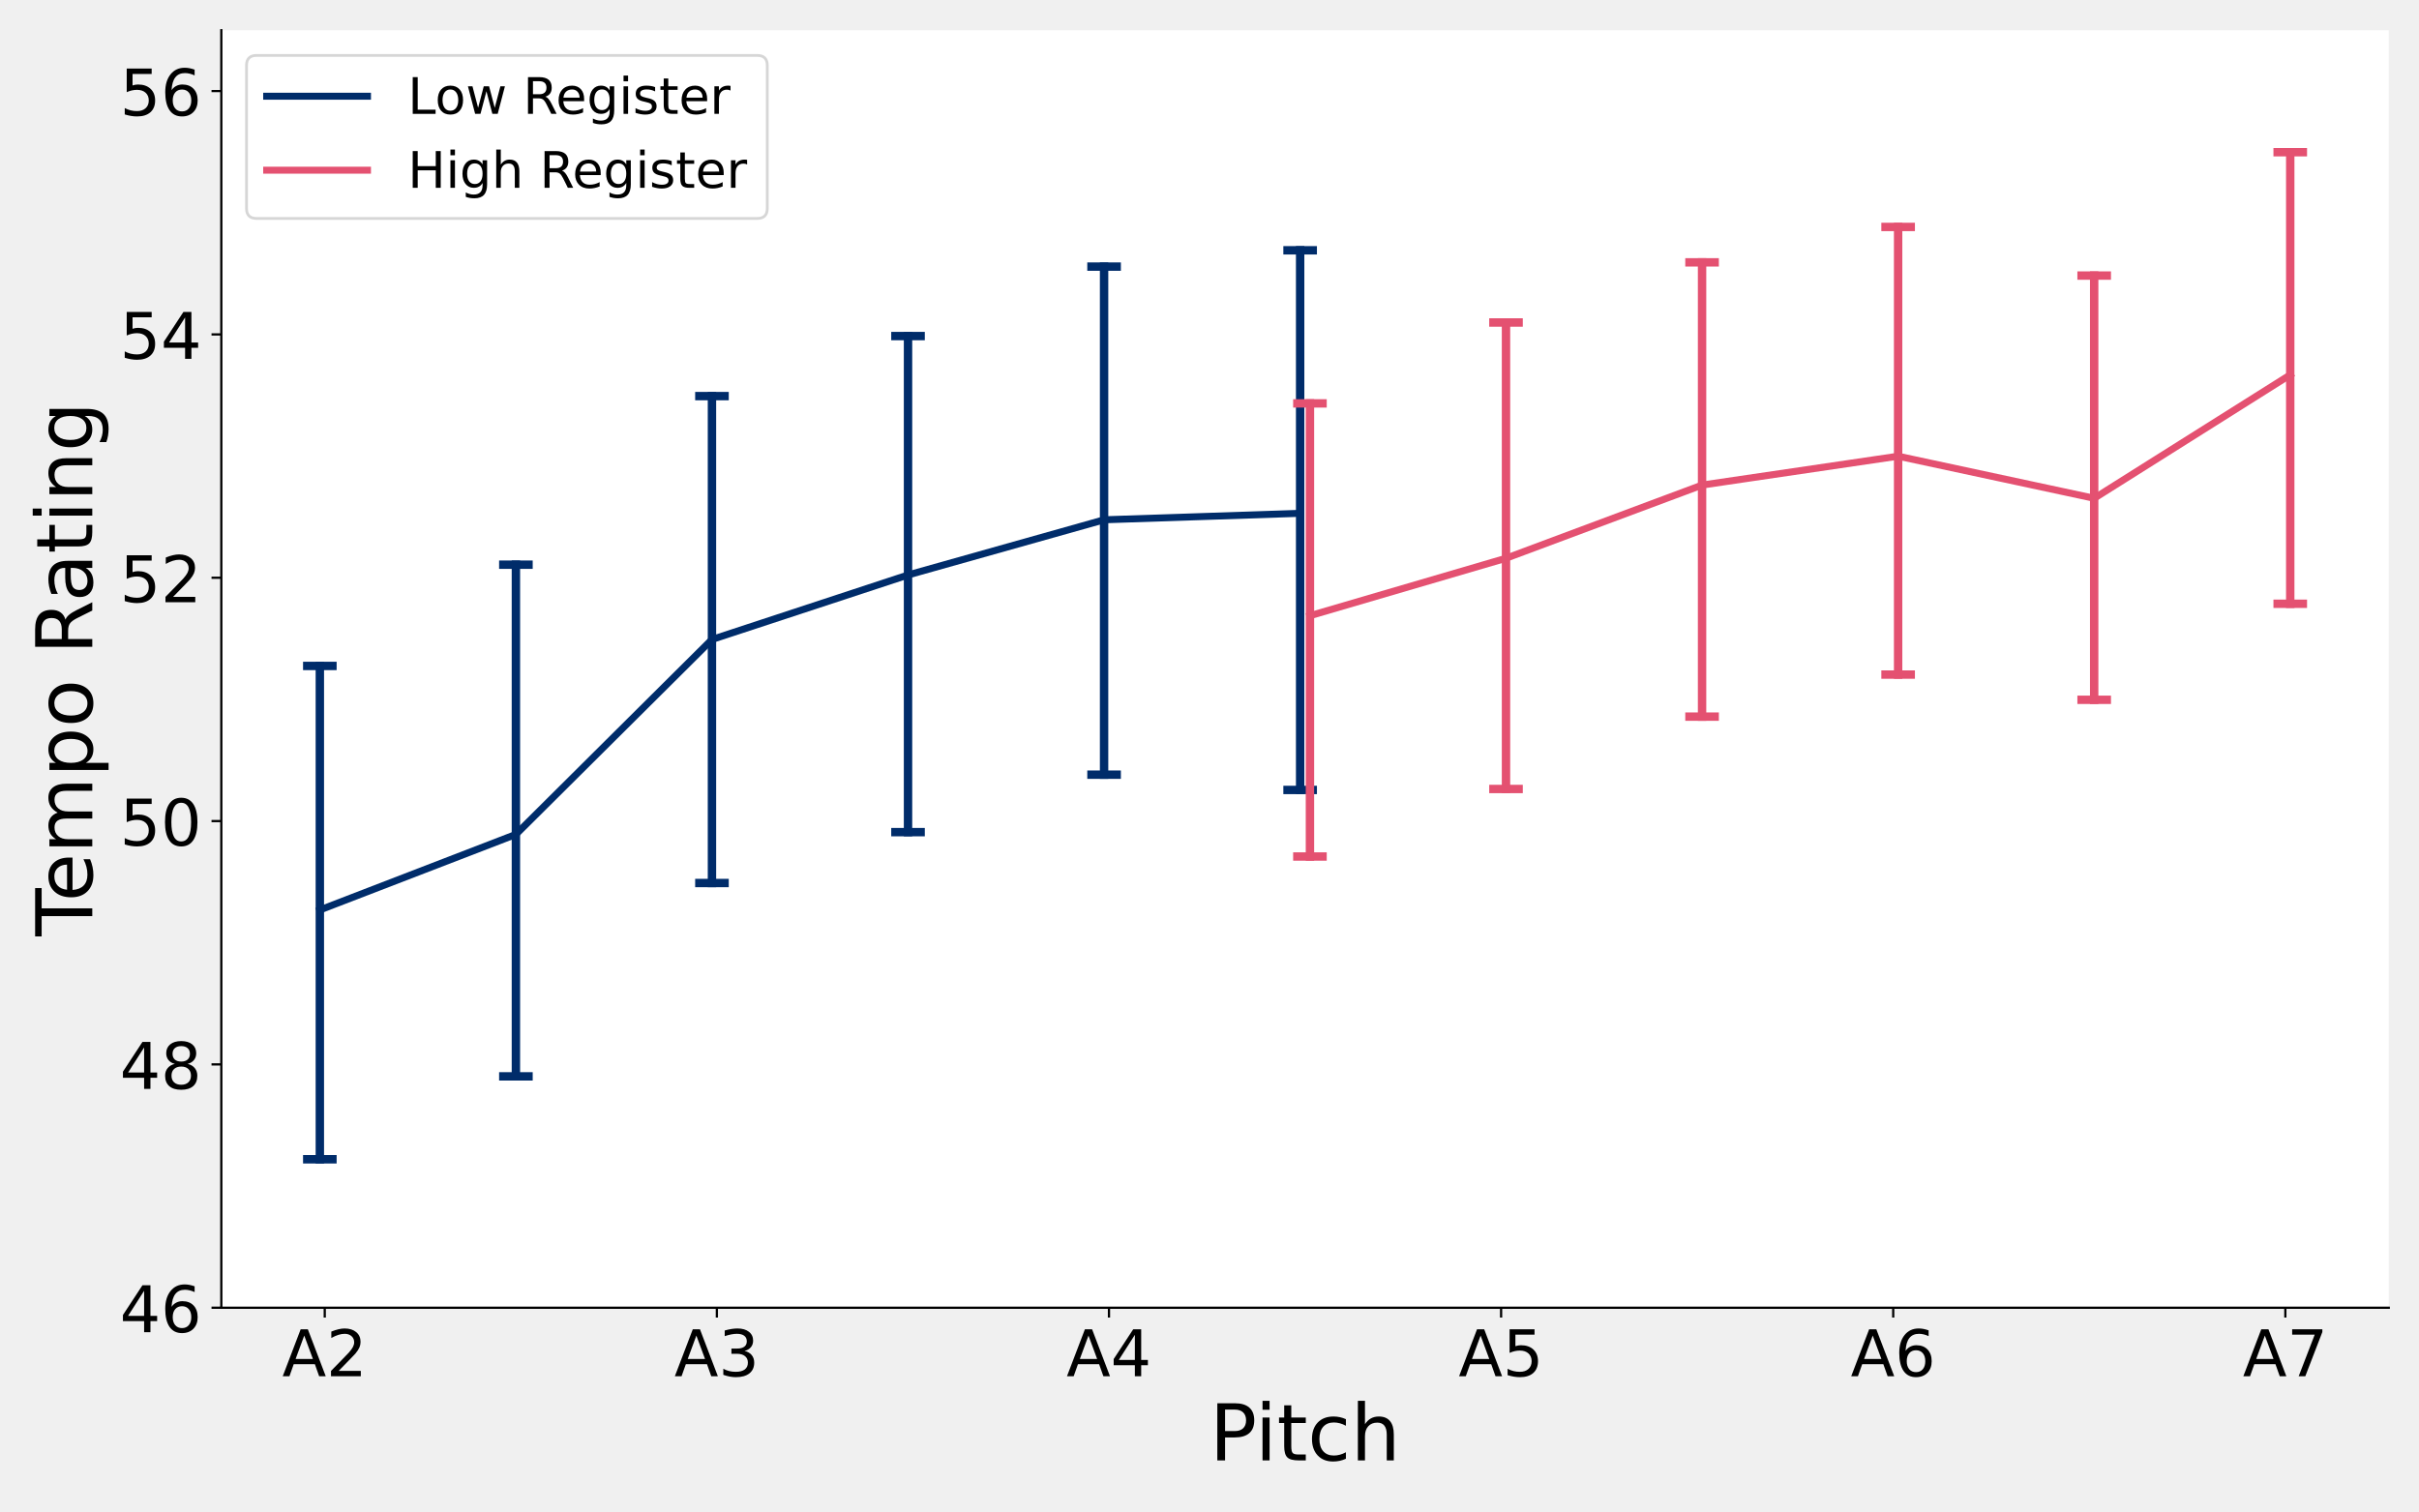
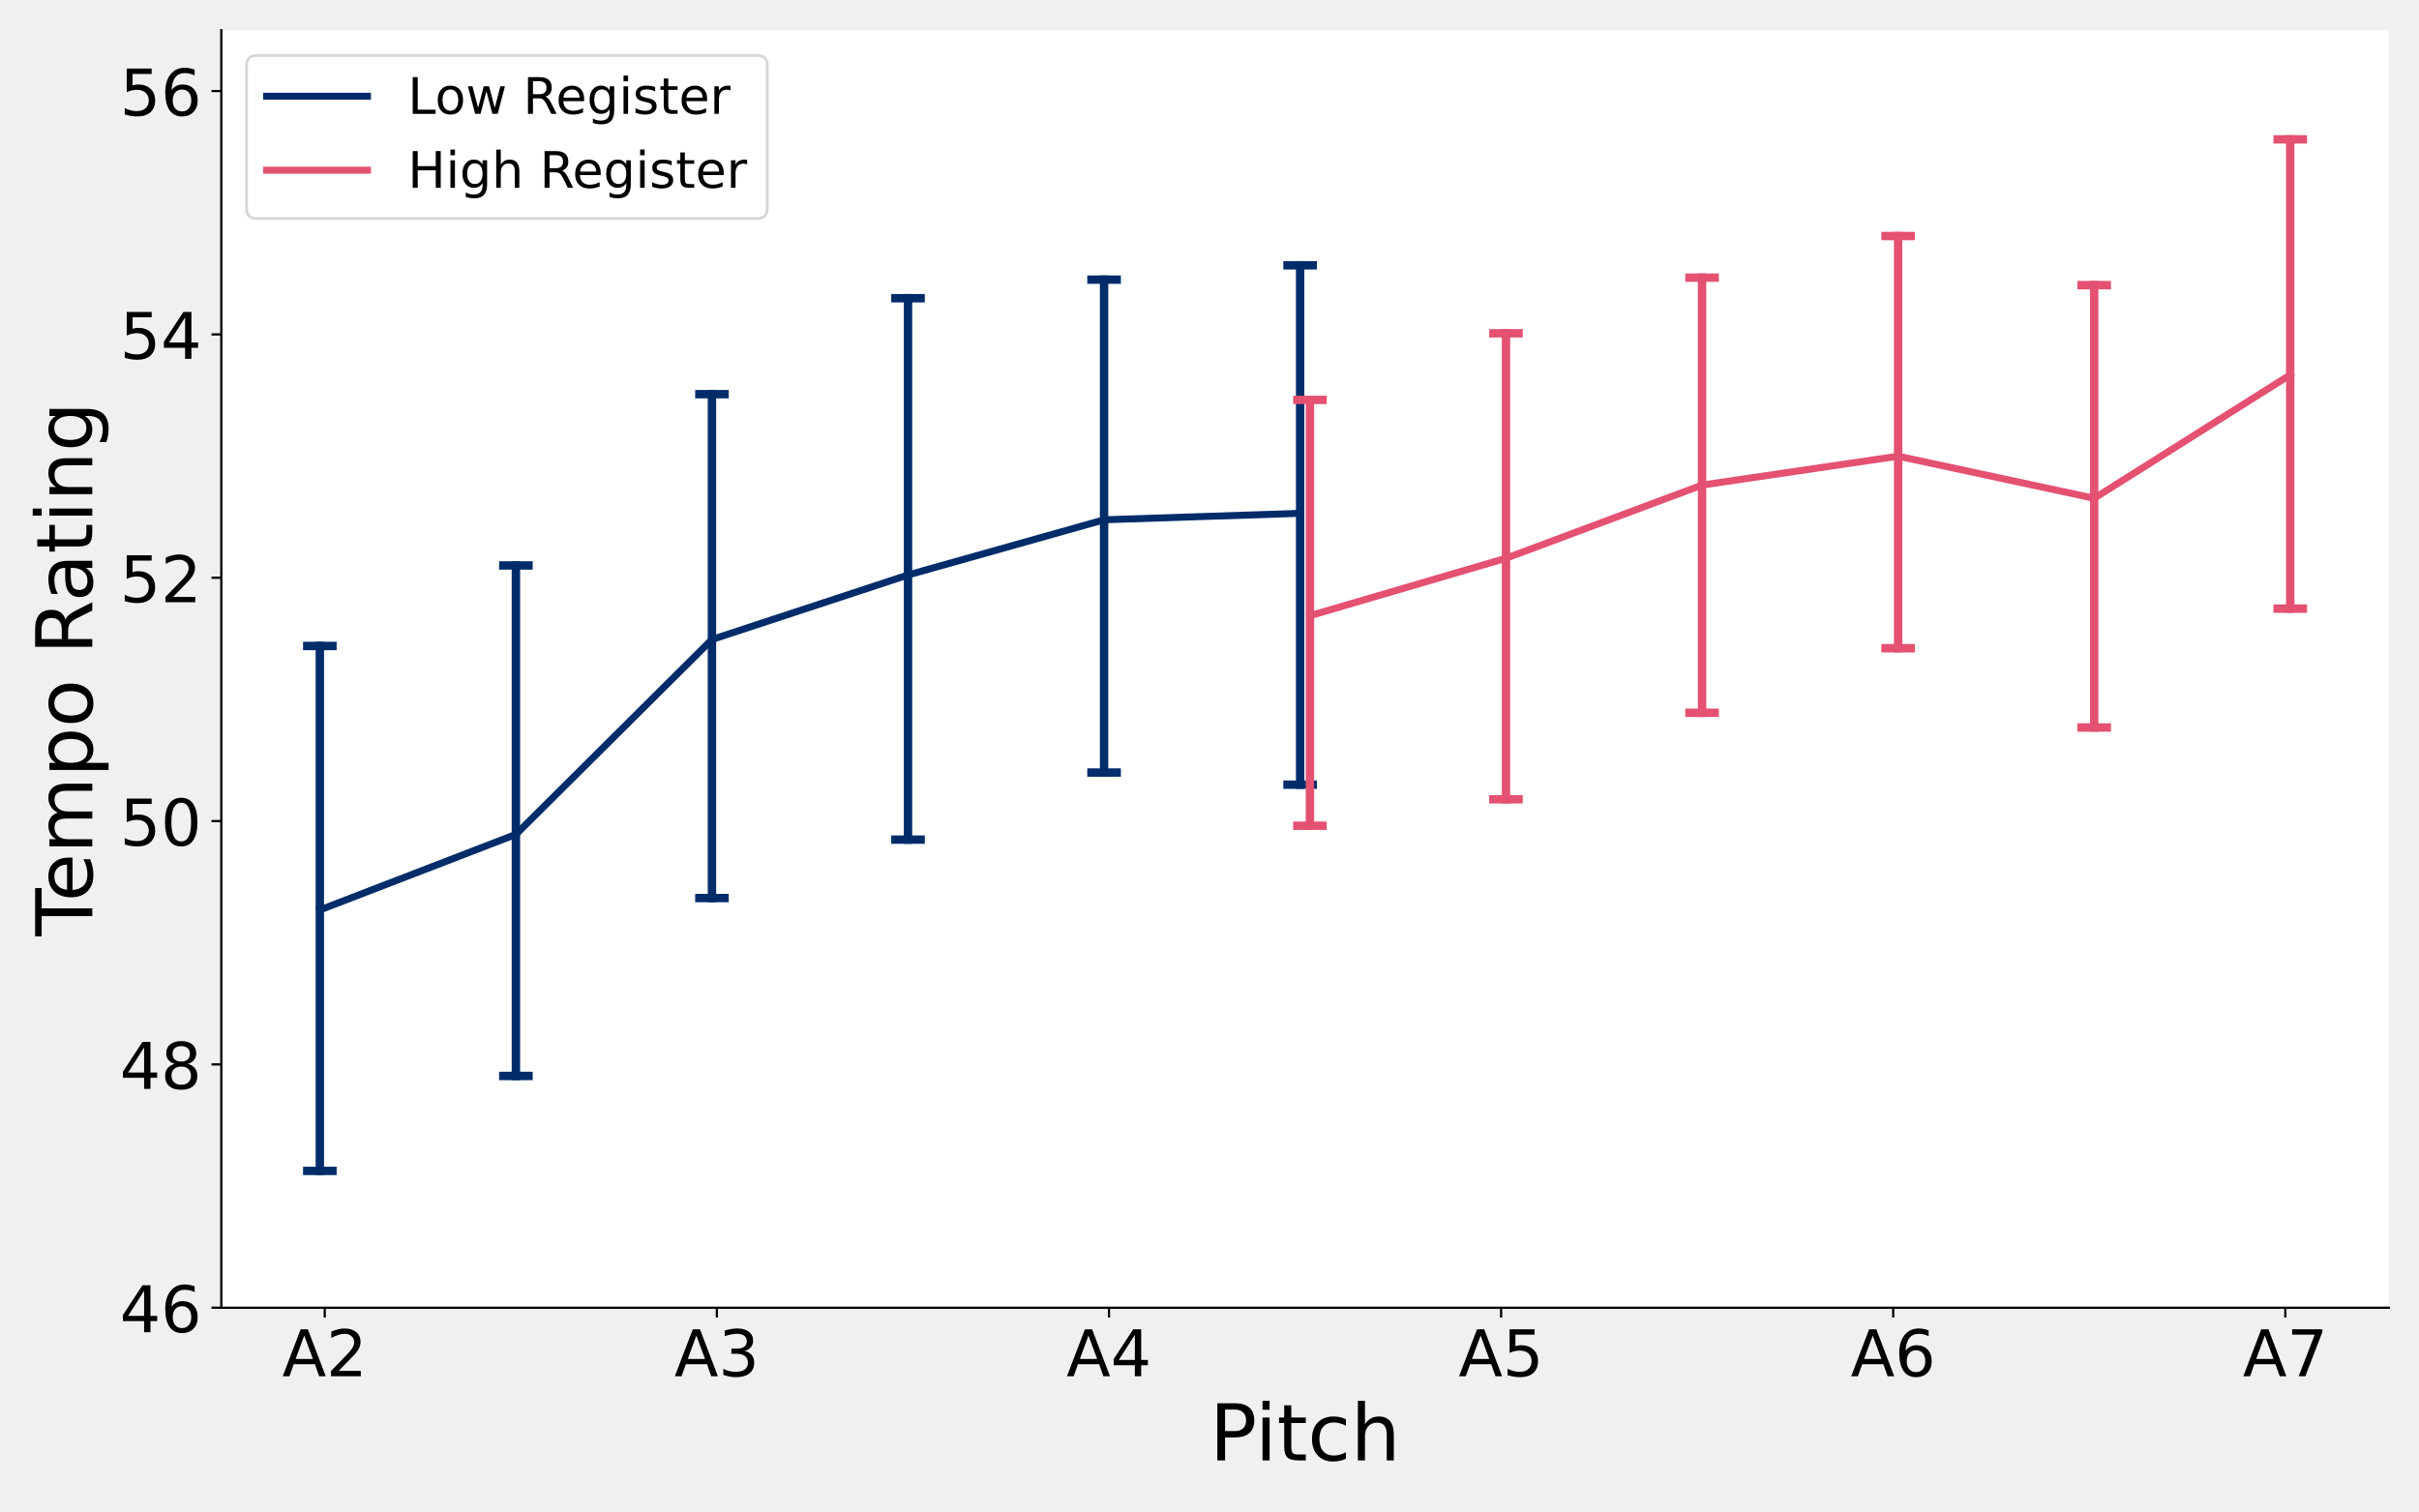
<svg xmlns="http://www.w3.org/2000/svg" xmlns:xlink="http://www.w3.org/1999/xlink" width="864pt" height="540pt" viewBox="0 0 864 540" version="1.1">
  <defs>
    <style type="text/css">*{stroke-linejoin: round; stroke-linecap: butt}</style>
  </defs>
  <g id="figure_1">
    <g id="patch_1">
      <path d="M 0 540  L 864 540  L 864 0  L 0 0  L 0 540  z " style="fill: none" />
    </g>
    <g id="axes_1">
      <g id="patch_2">
        <path d="M 79.05 467.2  L 853.2 467.2  L 853.2 10.8  L 79.05 10.8  z " style="fill: #ffffff" />
      </g>
      <g id="matplotlib.axis_1">
        <g id="xtick_1">
          <g id="line2d_1">
            <defs>
-               <path id="m9319968cf0" d="M 0 0  L 0 3.5  " style="stroke: #000000; stroke-width: 0.8" />
-             </defs>
-             <g>
-               <use xlink:href="#m9319968cf0" x="115.989" y="467.2" style="stroke: #000000; stroke-width: 0.8" />
+               <path id="m2e1d8b9d1a" d="M 0 0  L 0 3.5  " style="stroke: #000000; stroke-width: 0.8" />
+             </defs>
+             <g>
+               <use xlink:href="#m2e1d8b9d1a" x="115.989" y="467.2" style="stroke: #000000; stroke-width: 0.8" />
            </g>
          </g>
          <g id="text_1">
            <g transform="translate(100.8057 491.6764)scale(0.23 -0.23)">
              <defs>
                <path id="DejaVuSans-41" d="M 2188 4044  L 1331 1722  L 3047 1722  L 2188 4044  z M 1831 4666  L 2547 4666  L 4325 0  L 3669 0  L 3244 1197  L 1141 1197  L 716 0  L 50 0  L 1831 4666  z " transform="scale(0.015625)" />
                <path id="DejaVuSans-32" d="M 1228 531  L 3431 531  L 3431 0  L 469 0  L 469 531  Q 828 903 1448 1529  Q 2069 2156 2228 2338  Q 2531 2678 2651 2914  Q 2772 3150 2772 3378  Q 2772 3750 2511 3984  Q 2250 4219 1831 4219  Q 1534 4219 1204 4116  Q 875 4013 500 3803  L 500 4441  Q 881 4594 1212 4672  Q 1544 4750 1819 4750  Q 2544 4750 2975 4387  Q 3406 4025 3406 3419  Q 3406 3131 3298 2873  Q 3191 2616 2906 2266  Q 2828 2175 2409 1742  Q 1991 1309 1228 531  z " transform="scale(0.015625)" />
              </defs>
              <use xlink:href="#DejaVuSans-41" />
              <use xlink:href="#DejaVuSans-32" x="68.408" />
            </g>
          </g>
        </g>
        <g id="xtick_2">
          <g id="line2d_2">
            <g>
-               <use xlink:href="#m9319968cf0" x="256.044" y="467.2" style="stroke: #000000; stroke-width: 0.8" />
+               <use xlink:href="#m2e1d8b9d1a" x="256.044" y="467.2" style="stroke: #000000; stroke-width: 0.8" />
            </g>
          </g>
          <g id="text_2">
            <g transform="translate(240.86 491.6764)scale(0.23 -0.23)">
              <defs>
                <path id="DejaVuSans-33" d="M 2597 2516  Q 3050 2419 3304 2112  Q 3559 1806 3559 1356  Q 3559 666 3084 287  Q 2609 -91 1734 -91  Q 1441 -91 1130 -33  Q 819 25 488 141  L 488 750  Q 750 597 1062 519  Q 1375 441 1716 441  Q 2309 441 2620 675  Q 2931 909 2931 1356  Q 2931 1769 2642 2001  Q 2353 2234 1838 2234  L 1294 2234  L 1294 2753  L 1863 2753  Q 2328 2753 2575 2939  Q 2822 3125 2822 3475  Q 2822 3834 2567 4026  Q 2313 4219 1838 4219  Q 1578 4219 1281 4162  Q 984 4106 628 3988  L 628 4550  Q 988 4650 1302 4700  Q 1616 4750 1894 4750  Q 2613 4750 3031 4423  Q 3450 4097 3450 3541  Q 3450 3153 3228 2886  Q 3006 2619 2597 2516  z " transform="scale(0.015625)" />
              </defs>
              <use xlink:href="#DejaVuSans-41" />
              <use xlink:href="#DejaVuSans-33" x="68.408" />
            </g>
          </g>
        </g>
        <g id="xtick_3">
          <g id="line2d_3">
            <g>
-               <use xlink:href="#m9319968cf0" x="396.098" y="467.2" style="stroke: #000000; stroke-width: 0.8" />
+               <use xlink:href="#m2e1d8b9d1a" x="396.098" y="467.2" style="stroke: #000000; stroke-width: 0.8" />
            </g>
          </g>
          <g id="text_3">
            <g transform="translate(380.9143 491.6764)scale(0.23 -0.23)">
              <defs>
                <path id="DejaVuSans-34" d="M 2419 4116  L 825 1625  L 2419 1625  L 2419 4116  z M 2253 4666  L 3047 4666  L 3047 1625  L 3713 1625  L 3713 1100  L 3047 1100  L 3047 0  L 2419 0  L 2419 1100  L 313 1100  L 313 1709  L 2253 4666  z " transform="scale(0.015625)" />
              </defs>
              <use xlink:href="#DejaVuSans-41" />
              <use xlink:href="#DejaVuSans-34" x="68.408" />
            </g>
          </g>
        </g>
        <g id="xtick_4">
          <g id="line2d_4">
            <g>
-               <use xlink:href="#m9319968cf0" x="536.152" y="467.2" style="stroke: #000000; stroke-width: 0.8" />
+               <use xlink:href="#m2e1d8b9d1a" x="536.152" y="467.2" style="stroke: #000000; stroke-width: 0.8" />
            </g>
          </g>
          <g id="text_4">
            <g transform="translate(520.9685 491.6764)scale(0.23 -0.23)">
              <defs>
                <path id="DejaVuSans-35" d="M 691 4666  L 3169 4666  L 3169 4134  L 1269 4134  L 1269 2991  Q 1406 3038 1543 3061  Q 1681 3084 1819 3084  Q 2600 3084 3056 2656  Q 3513 2228 3513 1497  Q 3513 744 3044 326  Q 2575 -91 1722 -91  Q 1428 -91 1123 -41  Q 819 9 494 109  L 494 744  Q 775 591 1075 516  Q 1375 441 1709 441  Q 2250 441 2565 725  Q 2881 1009 2881 1497  Q 2881 1984 2565 2268  Q 2250 2553 1709 2553  Q 1456 2553 1204 2497  Q 953 2441 691 2322  L 691 4666  z " transform="scale(0.015625)" />
              </defs>
              <use xlink:href="#DejaVuSans-41" />
              <use xlink:href="#DejaVuSans-35" x="68.408" />
            </g>
          </g>
        </g>
        <g id="xtick_5">
          <g id="line2d_5">
            <g>
-               <use xlink:href="#m9319968cf0" x="676.206" y="467.2" style="stroke: #000000; stroke-width: 0.8" />
+               <use xlink:href="#m2e1d8b9d1a" x="676.206" y="467.2" style="stroke: #000000; stroke-width: 0.8" />
            </g>
          </g>
          <g id="text_5">
            <g transform="translate(661.0228 491.6764)scale(0.23 -0.23)">
              <defs>
                <path id="DejaVuSans-36" d="M 2113 2584  Q 1688 2584 1439 2293  Q 1191 2003 1191 1497  Q 1191 994 1439 701  Q 1688 409 2113 409  Q 2538 409 2786 701  Q 3034 994 3034 1497  Q 3034 2003 2786 2293  Q 2538 2584 2113 2584  z M 3366 4563  L 3366 3988  Q 3128 4100 2886 4159  Q 2644 4219 2406 4219  Q 1781 4219 1451 3797  Q 1122 3375 1075 2522  Q 1259 2794 1537 2939  Q 1816 3084 2150 3084  Q 2853 3084 3261 2657  Q 3669 2231 3669 1497  Q 3669 778 3244 343  Q 2819 -91 2113 -91  Q 1303 -91 875 529  Q 447 1150 447 2328  Q 447 3434 972 4092  Q 1497 4750 2381 4750  Q 2619 4750 2861 4703  Q 3103 4656 3366 4563  z " transform="scale(0.015625)" />
              </defs>
              <use xlink:href="#DejaVuSans-41" />
              <use xlink:href="#DejaVuSans-36" x="68.408" />
            </g>
          </g>
        </g>
        <g id="xtick_6">
          <g id="line2d_6">
            <g>
-               <use xlink:href="#m9319968cf0" x="816.261" y="467.2" style="stroke: #000000; stroke-width: 0.8" />
+               <use xlink:href="#m2e1d8b9d1a" x="816.261" y="467.2" style="stroke: #000000; stroke-width: 0.8" />
            </g>
          </g>
          <g id="text_6">
            <g transform="translate(801.0771 491.6764)scale(0.23 -0.23)">
              <defs>
                <path id="DejaVuSans-37" d="M 525 4666  L 3525 4666  L 3525 4397  L 1831 0  L 1172 0  L 2766 4134  L 525 4134  L 525 4666  z " transform="scale(0.015625)" />
              </defs>
              <use xlink:href="#DejaVuSans-41" />
              <use xlink:href="#DejaVuSans-37" x="68.408" />
            </g>
          </g>
        </g>
        <g id="text_7">
          <g transform="translate(432.0503 521.7353)scale(0.28 -0.28)">
            <defs>
              <path id="DejaVuSans-50" d="M 1259 4147  L 1259 2394  L 2053 2394  Q 2494 2394 2734 2622  Q 2975 2850 2975 3272  Q 2975 3691 2734 3919  Q 2494 4147 2053 4147  L 1259 4147  z M 628 4666  L 2053 4666  Q 2838 4666 3239 4311  Q 3641 3956 3641 3272  Q 3641 2581 3239 2228  Q 2838 1875 2053 1875  L 1259 1875  L 1259 0  L 628 0  L 628 4666  z " transform="scale(0.015625)" />
              <path id="DejaVuSans-69" d="M 603 3500  L 1178 3500  L 1178 0  L 603 0  L 603 3500  z M 603 4863  L 1178 4863  L 1178 4134  L 603 4134  L 603 4863  z " transform="scale(0.015625)" />
              <path id="DejaVuSans-74" d="M 1172 4494  L 1172 3500  L 2356 3500  L 2356 3053  L 1172 3053  L 1172 1153  Q 1172 725 1289 603  Q 1406 481 1766 481  L 2356 481  L 2356 0  L 1766 0  Q 1100 0 847 248  Q 594 497 594 1153  L 594 3053  L 172 3053  L 172 3500  L 594 3500  L 594 4494  L 1172 4494  z " transform="scale(0.015625)" />
              <path id="DejaVuSans-63" d="M 3122 3366  L 3122 2828  Q 2878 2963 2633 3030  Q 2388 3097 2138 3097  Q 1578 3097 1268 2742  Q 959 2388 959 1747  Q 959 1106 1268 751  Q 1578 397 2138 397  Q 2388 397 2633 464  Q 2878 531 3122 666  L 3122 134  Q 2881 22 2623 -34  Q 2366 -91 2075 -91  Q 1284 -91 818 406  Q 353 903 353 1747  Q 353 2603 823 3093  Q 1294 3584 2113 3584  Q 2378 3584 2631 3529  Q 2884 3475 3122 3366  z " transform="scale(0.015625)" />
              <path id="DejaVuSans-68" d="M 3513 2113  L 3513 0  L 2938 0  L 2938 2094  Q 2938 2591 2744 2837  Q 2550 3084 2163 3084  Q 1697 3084 1428 2787  Q 1159 2491 1159 1978  L 1159 0  L 581 0  L 581 4863  L 1159 4863  L 1159 2956  Q 1366 3272 1645 3428  Q 1925 3584 2291 3584  Q 2894 3584 3203 3211  Q 3513 2838 3513 2113  z " transform="scale(0.015625)" />
            </defs>
            <use xlink:href="#DejaVuSans-50" />
            <use xlink:href="#DejaVuSans-69" x="58.053" />
            <use xlink:href="#DejaVuSans-74" x="85.836" />
            <use xlink:href="#DejaVuSans-63" x="125.045" />
            <use xlink:href="#DejaVuSans-68" x="180.025" />
          </g>
        </g>
      </g>
      <g id="matplotlib.axis_2">
        <g id="ytick_1">
          <g id="line2d_7">
            <defs>
-               <path id="mddd49495e9" d="M 0 0  L -3.5 0  " style="stroke: #000000; stroke-width: 0.8" />
-             </defs>
-             <g>
-               <use xlink:href="#mddd49495e9" x="79.05" y="467.2" style="stroke: #000000; stroke-width: 0.8" />
+               <path id="m436b5c6952" d="M 0 0  L -3.5 0  " style="stroke: #000000; stroke-width: 0.8" />
+             </defs>
+             <g>
+               <use xlink:href="#m436b5c6952" x="79.05" y="467.2" style="stroke: #000000; stroke-width: 0.8" />
            </g>
          </g>
          <g id="text_8">
            <g transform="translate(42.7825 475.9382)scale(0.23 -0.23)">
              <use xlink:href="#DejaVuSans-34" />
              <use xlink:href="#DejaVuSans-36" x="63.623" />
            </g>
          </g>
        </g>
        <g id="ytick_2">
          <g id="line2d_8">
            <g>
-               <use xlink:href="#mddd49495e9" x="79.05" y="380.267" style="stroke: #000000; stroke-width: 0.8" />
+               <use xlink:href="#m436b5c6952" x="79.05" y="380.267" style="stroke: #000000; stroke-width: 0.8" />
            </g>
          </g>
          <g id="text_9">
            <g transform="translate(42.7825 389.0049)scale(0.23 -0.23)">
              <defs>
                <path id="DejaVuSans-38" d="M 2034 2216  Q 1584 2216 1326 1975  Q 1069 1734 1069 1313  Q 1069 891 1326 650  Q 1584 409 2034 409  Q 2484 409 2743 651  Q 3003 894 3003 1313  Q 3003 1734 2745 1975  Q 2488 2216 2034 2216  z M 1403 2484  Q 997 2584 770 2862  Q 544 3141 544 3541  Q 544 4100 942 4425  Q 1341 4750 2034 4750  Q 2731 4750 3128 4425  Q 3525 4100 3525 3541  Q 3525 3141 3298 2862  Q 3072 2584 2669 2484  Q 3125 2378 3379 2068  Q 3634 1759 3634 1313  Q 3634 634 3220 271  Q 2806 -91 2034 -91  Q 1263 -91 848 271  Q 434 634 434 1313  Q 434 1759 690 2068  Q 947 2378 1403 2484  z M 1172 3481  Q 1172 3119 1398 2916  Q 1625 2713 2034 2713  Q 2441 2713 2670 2916  Q 2900 3119 2900 3481  Q 2900 3844 2670 4047  Q 2441 4250 2034 4250  Q 1625 4250 1398 4047  Q 1172 3844 1172 3481  z " transform="scale(0.015625)" />
              </defs>
              <use xlink:href="#DejaVuSans-34" />
              <use xlink:href="#DejaVuSans-38" x="63.623" />
            </g>
          </g>
        </g>
        <g id="ytick_3">
          <g id="line2d_9">
            <g>
-               <use xlink:href="#mddd49495e9" x="79.05" y="293.333" style="stroke: #000000; stroke-width: 0.8" />
+               <use xlink:href="#m436b5c6952" x="79.05" y="293.333" style="stroke: #000000; stroke-width: 0.8" />
            </g>
          </g>
          <g id="text_10">
            <g transform="translate(42.7825 302.0715)scale(0.23 -0.23)">
              <defs>
                <path id="DejaVuSans-30" d="M 2034 4250  Q 1547 4250 1301 3770  Q 1056 3291 1056 2328  Q 1056 1369 1301 889  Q 1547 409 2034 409  Q 2525 409 2770 889  Q 3016 1369 3016 2328  Q 3016 3291 2770 3770  Q 2525 4250 2034 4250  z M 2034 4750  Q 2819 4750 3233 4129  Q 3647 3509 3647 2328  Q 3647 1150 3233 529  Q 2819 -91 2034 -91  Q 1250 -91 836 529  Q 422 1150 422 2328  Q 422 3509 836 4129  Q 1250 4750 2034 4750  z " transform="scale(0.015625)" />
              </defs>
              <use xlink:href="#DejaVuSans-35" />
              <use xlink:href="#DejaVuSans-30" x="63.623" />
            </g>
          </g>
        </g>
        <g id="ytick_4">
          <g id="line2d_10">
            <g>
-               <use xlink:href="#mddd49495e9" x="79.05" y="206.4" style="stroke: #000000; stroke-width: 0.8" />
+               <use xlink:href="#m436b5c6952" x="79.05" y="206.4" style="stroke: #000000; stroke-width: 0.8" />
            </g>
          </g>
          <g id="text_11">
            <g transform="translate(42.7825 215.1382)scale(0.23 -0.23)">
              <use xlink:href="#DejaVuSans-35" />
              <use xlink:href="#DejaVuSans-32" x="63.623" />
            </g>
          </g>
        </g>
        <g id="ytick_5">
          <g id="line2d_11">
            <g>
-               <use xlink:href="#mddd49495e9" x="79.05" y="119.467" style="stroke: #000000; stroke-width: 0.8" />
+               <use xlink:href="#m436b5c6952" x="79.05" y="119.467" style="stroke: #000000; stroke-width: 0.8" />
            </g>
          </g>
          <g id="text_12">
            <g transform="translate(42.7825 128.2049)scale(0.23 -0.23)">
              <use xlink:href="#DejaVuSans-35" />
              <use xlink:href="#DejaVuSans-34" x="63.623" />
            </g>
          </g>
        </g>
        <g id="ytick_6">
          <g id="line2d_12">
            <g>
-               <use xlink:href="#mddd49495e9" x="79.05" y="32.533" style="stroke: #000000; stroke-width: 0.8" />
+               <use xlink:href="#m436b5c6952" x="79.05" y="32.533" style="stroke: #000000; stroke-width: 0.8" />
            </g>
          </g>
          <g id="text_13">
            <g transform="translate(42.7825 41.27154)scale(0.23 -0.23)">
              <use xlink:href="#DejaVuSans-35" />
              <use xlink:href="#DejaVuSans-36" x="63.623" />
            </g>
          </g>
        </g>
        <g id="text_14">
          <g transform="translate(32.95938 334.4559)rotate(-90)scale(0.28 -0.28)">
            <defs>
              <path id="DejaVuSans-54" d="M -19 4666  L 3928 4666  L 3928 4134  L 2272 4134  L 2272 0  L 1638 0  L 1638 4134  L -19 4134  L -19 4666  z " transform="scale(0.015625)" />
              <path id="DejaVuSans-65" d="M 3597 1894  L 3597 1613  L 953 1613  Q 991 1019 1311 708  Q 1631 397 2203 397  Q 2534 397 2845 478  Q 3156 559 3463 722  L 3463 178  Q 3153 47 2828 -22  Q 2503 -91 2169 -91  Q 1331 -91 842 396  Q 353 884 353 1716  Q 353 2575 817 3079  Q 1281 3584 2069 3584  Q 2775 3584 3186 3129  Q 3597 2675 3597 1894  z M 3022 2063  Q 3016 2534 2758 2815  Q 2500 3097 2075 3097  Q 1594 3097 1305 2825  Q 1016 2553 972 2059  L 3022 2063  z " transform="scale(0.015625)" />
              <path id="DejaVuSans-6d" d="M 3328 2828  Q 3544 3216 3844 3400  Q 4144 3584 4550 3584  Q 5097 3584 5394 3201  Q 5691 2819 5691 2113  L 5691 0  L 5113 0  L 5113 2094  Q 5113 2597 4934 2840  Q 4756 3084 4391 3084  Q 3944 3084 3684 2787  Q 3425 2491 3425 1978  L 3425 0  L 2847 0  L 2847 2094  Q 2847 2600 2669 2842  Q 2491 3084 2119 3084  Q 1678 3084 1418 2786  Q 1159 2488 1159 1978  L 1159 0  L 581 0  L 581 3500  L 1159 3500  L 1159 2956  Q 1356 3278 1631 3431  Q 1906 3584 2284 3584  Q 2666 3584 2933 3390  Q 3200 3197 3328 2828  z " transform="scale(0.015625)" />
              <path id="DejaVuSans-70" d="M 1159 525  L 1159 -1331  L 581 -1331  L 581 3500  L 1159 3500  L 1159 2969  Q 1341 3281 1617 3432  Q 1894 3584 2278 3584  Q 2916 3584 3314 3078  Q 3713 2572 3713 1747  Q 3713 922 3314 415  Q 2916 -91 2278 -91  Q 1894 -91 1617 61  Q 1341 213 1159 525  z M 3116 1747  Q 3116 2381 2855 2742  Q 2594 3103 2138 3103  Q 1681 3103 1420 2742  Q 1159 2381 1159 1747  Q 1159 1113 1420 752  Q 1681 391 2138 391  Q 2594 391 2855 752  Q 3116 1113 3116 1747  z " transform="scale(0.015625)" />
              <path id="DejaVuSans-6f" d="M 1959 3097  Q 1497 3097 1228 2736  Q 959 2375 959 1747  Q 959 1119 1226 758  Q 1494 397 1959 397  Q 2419 397 2687 759  Q 2956 1122 2956 1747  Q 2956 2369 2687 2733  Q 2419 3097 1959 3097  z M 1959 3584  Q 2709 3584 3137 3096  Q 3566 2609 3566 1747  Q 3566 888 3137 398  Q 2709 -91 1959 -91  Q 1206 -91 779 398  Q 353 888 353 1747  Q 353 2609 779 3096  Q 1206 3584 1959 3584  z " transform="scale(0.015625)" />
              <path id="DejaVuSans-20" transform="scale(0.015625)" />
              <path id="DejaVuSans-52" d="M 2841 2188  Q 3044 2119 3236 1894  Q 3428 1669 3622 1275  L 4263 0  L 3584 0  L 2988 1197  Q 2756 1666 2539 1819  Q 2322 1972 1947 1972  L 1259 1972  L 1259 0  L 628 0  L 628 4666  L 2053 4666  Q 2853 4666 3247 4331  Q 3641 3997 3641 3322  Q 3641 2881 3436 2590  Q 3231 2300 2841 2188  z M 1259 4147  L 1259 2491  L 2053 2491  Q 2509 2491 2742 2702  Q 2975 2913 2975 3322  Q 2975 3731 2742 3939  Q 2509 4147 2053 4147  L 1259 4147  z " transform="scale(0.015625)" />
              <path id="DejaVuSans-61" d="M 2194 1759  Q 1497 1759 1228 1600  Q 959 1441 959 1056  Q 959 750 1161 570  Q 1363 391 1709 391  Q 2188 391 2477 730  Q 2766 1069 2766 1631  L 2766 1759  L 2194 1759  z M 3341 1997  L 3341 0  L 2766 0  L 2766 531  Q 2569 213 2275 61  Q 1981 -91 1556 -91  Q 1019 -91 701 211  Q 384 513 384 1019  Q 384 1609 779 1909  Q 1175 2209 1959 2209  L 2766 2209  L 2766 2266  Q 2766 2663 2505 2880  Q 2244 3097 1772 3097  Q 1472 3097 1187 3025  Q 903 2953 641 2809  L 641 3341  Q 956 3463 1253 3523  Q 1550 3584 1831 3584  Q 2591 3584 2966 3190  Q 3341 2797 3341 1997  z " transform="scale(0.015625)" />
              <path id="DejaVuSans-6e" d="M 3513 2113  L 3513 0  L 2938 0  L 2938 2094  Q 2938 2591 2744 2837  Q 2550 3084 2163 3084  Q 1697 3084 1428 2787  Q 1159 2491 1159 1978  L 1159 0  L 581 0  L 581 3500  L 1159 3500  L 1159 2956  Q 1366 3272 1645 3428  Q 1925 3584 2291 3584  Q 2894 3584 3203 3211  Q 3513 2838 3513 2113  z " transform="scale(0.015625)" />
              <path id="DejaVuSans-67" d="M 2906 1791  Q 2906 2416 2648 2759  Q 2391 3103 1925 3103  Q 1463 3103 1205 2759  Q 947 2416 947 1791  Q 947 1169 1205 825  Q 1463 481 1925 481  Q 2391 481 2648 825  Q 2906 1169 2906 1791  z M 3481 434  Q 3481 -459 3084 -895  Q 2688 -1331 1869 -1331  Q 1566 -1331 1297 -1286  Q 1028 -1241 775 -1147  L 775 -588  Q 1028 -725 1275 -790  Q 1522 -856 1778 -856  Q 2344 -856 2625 -561  Q 2906 -266 2906 331  L 2906 616  Q 2728 306 2450 153  Q 2172 0 1784 0  Q 1141 0 747 490  Q 353 981 353 1791  Q 353 2603 747 3093  Q 1141 3584 1784 3584  Q 2172 3584 2450 3431  Q 2728 3278 2906 2969  L 2906 3500  L 3481 3500  L 3481 434  z " transform="scale(0.015625)" />
            </defs>
            <use xlink:href="#DejaVuSans-54" />
            <use xlink:href="#DejaVuSans-65" x="44.084" />
            <use xlink:href="#DejaVuSans-6d" x="105.607" />
            <use xlink:href="#DejaVuSans-70" x="203.02" />
            <use xlink:href="#DejaVuSans-6f" x="266.496" />
            <use xlink:href="#DejaVuSans-20" x="327.678" />
            <use xlink:href="#DejaVuSans-52" x="359.465" />
            <use xlink:href="#DejaVuSans-61" x="426.697" />
            <use xlink:href="#DejaVuSans-74" x="487.977" />
            <use xlink:href="#DejaVuSans-69" x="527.186" />
            <use xlink:href="#DejaVuSans-6e" x="554.969" />
            <use xlink:href="#DejaVuSans-67" x="618.348" />
          </g>
        </g>
      </g>
      <g id="line2d_13">
-         <path d="M 114.239 325.089  L 184.266 298.091  L 254.293 228.459  L 324.32 205.415  L 394.347 185.696  L 464.374 183.382  " clip-path="url(#p59528bfdd1)" style="fill: none; stroke: #002c6a; stroke-width: 2.5; stroke-linecap: square" />
+         <path d="M 114.239 325.089  L 184.266 298.091  L 254.293 228.459  L 324.32 205.415  L 394.347 185.696  L 464.374 183.382  " clip-path="url(#pe6d4c3eb65)" style="fill: none; stroke: #002c6a; stroke-width: 2.5; stroke-linecap: square" />
      </g>
      <g id="LineCollection_1">
-         <path d="M 114.239 414.156  L 114.239 237.904  " clip-path="url(#p59528bfdd1)" style="fill: none; stroke: #002c6a; stroke-width: 3; stroke-linecap: square" />
-         <path d="M 184.266 384.538  L 184.266 201.73  " clip-path="url(#p59528bfdd1)" style="fill: none; stroke: #002c6a; stroke-width: 3; stroke-linecap: square" />
-         <path d="M 254.293 315.469  L 254.293 141.512  " clip-path="url(#p59528bfdd1)" style="fill: none; stroke: #002c6a; stroke-width: 3; stroke-linecap: square" />
-         <path d="M 324.32 297.289  L 324.32 120.057  " clip-path="url(#p59528bfdd1)" style="fill: none; stroke: #002c6a; stroke-width: 3; stroke-linecap: square" />
-         <path d="M 394.347 276.754  L 394.347 95.256  " clip-path="url(#p59528bfdd1)" style="fill: none; stroke: #002c6a; stroke-width: 3; stroke-linecap: square" />
-         <path d="M 464.374 282.218  L 464.374 89.427  " clip-path="url(#p59528bfdd1)" style="fill: none; stroke: #002c6a; stroke-width: 3; stroke-linecap: square" />
+         <path d="M 114.239 418.319  L 114.239 230.781  " clip-path="url(#pe6d4c3eb65)" style="fill: none; stroke: #002c6a; stroke-width: 3; stroke-linecap: square" />
+         <path d="M 184.266 384.389  L 184.266 202.006  " clip-path="url(#pe6d4c3eb65)" style="fill: none; stroke: #002c6a; stroke-width: 3; stroke-linecap: square" />
+         <path d="M 254.293 320.828  L 254.293 140.812  " clip-path="url(#pe6d4c3eb65)" style="fill: none; stroke: #002c6a; stroke-width: 3; stroke-linecap: square" />
+         <path d="M 324.32 299.959  L 324.32 106.533  " clip-path="url(#pe6d4c3eb65)" style="fill: none; stroke: #002c6a; stroke-width: 3; stroke-linecap: square" />
+         <path d="M 394.347 275.993  L 394.347 99.894  " clip-path="url(#pe6d4c3eb65)" style="fill: none; stroke: #002c6a; stroke-width: 3; stroke-linecap: square" />
+         <path d="M 464.374 280.331  L 464.374 94.778  " clip-path="url(#pe6d4c3eb65)" style="fill: none; stroke: #002c6a; stroke-width: 3; stroke-linecap: square" />
      </g>
      <g id="line2d_14">
        <defs>
-           <path id="mce4f09e986" d="M 6 0  L -6 -0  " style="stroke: #002c6a; stroke-width: 3" />
+           <path id="m8e0a2e7ba2" d="M 6 0  L -6 -0  " style="stroke: #002c6a; stroke-width: 3" />
        </defs>
-         <g clip-path="url(#p59528bfdd1)">
-           <use xlink:href="#mce4f09e986" x="114.239" y="414.156" style="fill: #002c6a; stroke: #002c6a; stroke-width: 3" />
-           <use xlink:href="#mce4f09e986" x="184.266" y="384.538" style="fill: #002c6a; stroke: #002c6a; stroke-width: 3" />
-           <use xlink:href="#mce4f09e986" x="254.293" y="315.469" style="fill: #002c6a; stroke: #002c6a; stroke-width: 3" />
-           <use xlink:href="#mce4f09e986" x="324.32" y="297.289" style="fill: #002c6a; stroke: #002c6a; stroke-width: 3" />
-           <use xlink:href="#mce4f09e986" x="394.347" y="276.754" style="fill: #002c6a; stroke: #002c6a; stroke-width: 3" />
-           <use xlink:href="#mce4f09e986" x="464.374" y="282.218" style="fill: #002c6a; stroke: #002c6a; stroke-width: 3" />
+         <g clip-path="url(#pe6d4c3eb65)">
+           <use xlink:href="#m8e0a2e7ba2" x="114.239" y="418.319" style="fill: #002c6a; stroke: #002c6a; stroke-width: 3" />
+           <use xlink:href="#m8e0a2e7ba2" x="184.266" y="384.389" style="fill: #002c6a; stroke: #002c6a; stroke-width: 3" />
+           <use xlink:href="#m8e0a2e7ba2" x="254.293" y="320.828" style="fill: #002c6a; stroke: #002c6a; stroke-width: 3" />
+           <use xlink:href="#m8e0a2e7ba2" x="324.32" y="299.959" style="fill: #002c6a; stroke: #002c6a; stroke-width: 3" />
+           <use xlink:href="#m8e0a2e7ba2" x="394.347" y="275.993" style="fill: #002c6a; stroke: #002c6a; stroke-width: 3" />
+           <use xlink:href="#m8e0a2e7ba2" x="464.374" y="280.331" style="fill: #002c6a; stroke: #002c6a; stroke-width: 3" />
        </g>
      </g>
      <g id="line2d_15">
-         <g clip-path="url(#p59528bfdd1)">
-           <use xlink:href="#mce4f09e986" x="114.239" y="237.904" style="fill: #002c6a; stroke: #002c6a; stroke-width: 3" />
-           <use xlink:href="#mce4f09e986" x="184.266" y="201.73" style="fill: #002c6a; stroke: #002c6a; stroke-width: 3" />
-           <use xlink:href="#mce4f09e986" x="254.293" y="141.512" style="fill: #002c6a; stroke: #002c6a; stroke-width: 3" />
-           <use xlink:href="#mce4f09e986" x="324.32" y="120.057" style="fill: #002c6a; stroke: #002c6a; stroke-width: 3" />
-           <use xlink:href="#mce4f09e986" x="394.347" y="95.256" style="fill: #002c6a; stroke: #002c6a; stroke-width: 3" />
-           <use xlink:href="#mce4f09e986" x="464.374" y="89.427" style="fill: #002c6a; stroke: #002c6a; stroke-width: 3" />
+         <g clip-path="url(#pe6d4c3eb65)">
+           <use xlink:href="#m8e0a2e7ba2" x="114.239" y="230.781" style="fill: #002c6a; stroke: #002c6a; stroke-width: 3" />
+           <use xlink:href="#m8e0a2e7ba2" x="184.266" y="202.006" style="fill: #002c6a; stroke: #002c6a; stroke-width: 3" />
+           <use xlink:href="#m8e0a2e7ba2" x="254.293" y="140.812" style="fill: #002c6a; stroke: #002c6a; stroke-width: 3" />
+           <use xlink:href="#m8e0a2e7ba2" x="324.32" y="106.533" style="fill: #002c6a; stroke: #002c6a; stroke-width: 3" />
+           <use xlink:href="#m8e0a2e7ba2" x="394.347" y="99.894" style="fill: #002c6a; stroke: #002c6a; stroke-width: 3" />
+           <use xlink:href="#m8e0a2e7ba2" x="464.374" y="94.778" style="fill: #002c6a; stroke: #002c6a; stroke-width: 3" />
        </g>
      </g>
      <g id="line2d_16">
-         <path d="M 467.876 219.966  L 537.903 199.438  L 607.93 173.297  L 677.957 162.978  L 747.984 178.019  L 818.011 133.911  " clip-path="url(#p59528bfdd1)" style="fill: none; stroke: #e45171; stroke-width: 2.5; stroke-linecap: square" />
+         <path d="M 467.876 219.966  L 537.903 199.438  L 607.93 173.297  L 677.957 162.978  L 747.984 178.019  L 818.011 133.911  " clip-path="url(#pe6d4c3eb65)" style="fill: none; stroke: #e45171; stroke-width: 2.5; stroke-linecap: square" />
      </g>
      <g id="LineCollection_2">
-         <path d="M 467.876 305.998  L 467.876 144.122  " clip-path="url(#p59528bfdd1)" style="fill: none; stroke: #e45171; stroke-width: 3; stroke-linecap: square" />
-         <path d="M 537.903 281.865  L 537.903 115.211  " clip-path="url(#p59528bfdd1)" style="fill: none; stroke: #e45171; stroke-width: 3; stroke-linecap: square" />
-         <path d="M 607.93 256.014  L 607.93 93.735  " clip-path="url(#p59528bfdd1)" style="fill: none; stroke: #e45171; stroke-width: 3; stroke-linecap: square" />
-         <path d="M 677.957 241.003  L 677.957 81.085  " clip-path="url(#p59528bfdd1)" style="fill: none; stroke: #e45171; stroke-width: 3; stroke-linecap: square" />
-         <path d="M 747.984 250.005  L 747.984 98.443  " clip-path="url(#p59528bfdd1)" style="fill: none; stroke: #e45171; stroke-width: 3; stroke-linecap: square" />
-         <path d="M 818.011 215.708  L 818.011 54.372  " clip-path="url(#p59528bfdd1)" style="fill: none; stroke: #e45171; stroke-width: 3; stroke-linecap: square" />
+         <path d="M 467.876 294.996  L 467.876 142.879  " clip-path="url(#pe6d4c3eb65)" style="fill: none; stroke: #e45171; stroke-width: 3; stroke-linecap: square" />
+         <path d="M 537.903 285.552  L 537.903 119.065  " clip-path="url(#pe6d4c3eb65)" style="fill: none; stroke: #e45171; stroke-width: 3; stroke-linecap: square" />
+         <path d="M 607.93 254.65  L 607.93 99.184  " clip-path="url(#pe6d4c3eb65)" style="fill: none; stroke: #e45171; stroke-width: 3; stroke-linecap: square" />
+         <path d="M 677.957 231.584  L 677.957 84.33  " clip-path="url(#pe6d4c3eb65)" style="fill: none; stroke: #e45171; stroke-width: 3; stroke-linecap: square" />
+         <path d="M 747.984 259.901  L 747.984 101.873  " clip-path="url(#pe6d4c3eb65)" style="fill: none; stroke: #e45171; stroke-width: 3; stroke-linecap: square" />
+         <path d="M 818.011 217.442  L 818.011 49.794  " clip-path="url(#pe6d4c3eb65)" style="fill: none; stroke: #e45171; stroke-width: 3; stroke-linecap: square" />
      </g>
      <g id="line2d_17">
        <defs>
-           <path id="m335c4e7899" d="M 6 0  L -6 -0  " style="stroke: #e45171; stroke-width: 3" />
+           <path id="m2d6ab419a5" d="M 6 0  L -6 -0  " style="stroke: #e45171; stroke-width: 3" />
        </defs>
-         <g clip-path="url(#p59528bfdd1)">
-           <use xlink:href="#m335c4e7899" x="467.876" y="305.998" style="fill: #e45171; stroke: #e45171; stroke-width: 3" />
-           <use xlink:href="#m335c4e7899" x="537.903" y="281.865" style="fill: #e45171; stroke: #e45171; stroke-width: 3" />
-           <use xlink:href="#m335c4e7899" x="607.93" y="256.014" style="fill: #e45171; stroke: #e45171; stroke-width: 3" />
-           <use xlink:href="#m335c4e7899" x="677.957" y="241.003" style="fill: #e45171; stroke: #e45171; stroke-width: 3" />
-           <use xlink:href="#m335c4e7899" x="747.984" y="250.005" style="fill: #e45171; stroke: #e45171; stroke-width: 3" />
-           <use xlink:href="#m335c4e7899" x="818.011" y="215.708" style="fill: #e45171; stroke: #e45171; stroke-width: 3" />
+         <g clip-path="url(#pe6d4c3eb65)">
+           <use xlink:href="#m2d6ab419a5" x="467.876" y="294.996" style="fill: #e45171; stroke: #e45171; stroke-width: 3" />
+           <use xlink:href="#m2d6ab419a5" x="537.903" y="285.552" style="fill: #e45171; stroke: #e45171; stroke-width: 3" />
+           <use xlink:href="#m2d6ab419a5" x="607.93" y="254.65" style="fill: #e45171; stroke: #e45171; stroke-width: 3" />
+           <use xlink:href="#m2d6ab419a5" x="677.957" y="231.584" style="fill: #e45171; stroke: #e45171; stroke-width: 3" />
+           <use xlink:href="#m2d6ab419a5" x="747.984" y="259.901" style="fill: #e45171; stroke: #e45171; stroke-width: 3" />
+           <use xlink:href="#m2d6ab419a5" x="818.011" y="217.442" style="fill: #e45171; stroke: #e45171; stroke-width: 3" />
        </g>
      </g>
      <g id="line2d_18">
-         <g clip-path="url(#p59528bfdd1)">
-           <use xlink:href="#m335c4e7899" x="467.876" y="144.122" style="fill: #e45171; stroke: #e45171; stroke-width: 3" />
-           <use xlink:href="#m335c4e7899" x="537.903" y="115.211" style="fill: #e45171; stroke: #e45171; stroke-width: 3" />
-           <use xlink:href="#m335c4e7899" x="607.93" y="93.735" style="fill: #e45171; stroke: #e45171; stroke-width: 3" />
-           <use xlink:href="#m335c4e7899" x="677.957" y="81.085" style="fill: #e45171; stroke: #e45171; stroke-width: 3" />
-           <use xlink:href="#m335c4e7899" x="747.984" y="98.443" style="fill: #e45171; stroke: #e45171; stroke-width: 3" />
-           <use xlink:href="#m335c4e7899" x="818.011" y="54.372" style="fill: #e45171; stroke: #e45171; stroke-width: 3" />
+         <g clip-path="url(#pe6d4c3eb65)">
+           <use xlink:href="#m2d6ab419a5" x="467.876" y="142.879" style="fill: #e45171; stroke: #e45171; stroke-width: 3" />
+           <use xlink:href="#m2d6ab419a5" x="537.903" y="119.065" style="fill: #e45171; stroke: #e45171; stroke-width: 3" />
+           <use xlink:href="#m2d6ab419a5" x="607.93" y="99.184" style="fill: #e45171; stroke: #e45171; stroke-width: 3" />
+           <use xlink:href="#m2d6ab419a5" x="677.957" y="84.33" style="fill: #e45171; stroke: #e45171; stroke-width: 3" />
+           <use xlink:href="#m2d6ab419a5" x="747.984" y="101.873" style="fill: #e45171; stroke: #e45171; stroke-width: 3" />
+           <use xlink:href="#m2d6ab419a5" x="818.011" y="49.794" style="fill: #e45171; stroke: #e45171; stroke-width: 3" />
        </g>
      </g>
      <g id="line2d_19" />
      <g id="line2d_20" />
      <g id="patch_3">
        <path d="M 79.05 467.2  L 79.05 10.8  " style="fill: none; stroke: #000000; stroke-width: 0.8; stroke-linejoin: miter; stroke-linecap: square" />
      </g>
      <g id="patch_4">
        <path d="M 79.05 467.2  L 853.2 467.2  " style="fill: none; stroke: #000000; stroke-width: 0.8; stroke-linejoin: miter; stroke-linecap: square" />
      </g>
      <g id="legend_1">
        <g id="patch_5">
          <path d="M 91.65 78.041  L 270.452 78.041  Q 274.052 78.041 274.052 74.441  L 274.052 23.4  Q 274.052 19.8 270.452 19.8  L 91.65 19.8  Q 88.05 19.8 88.05 23.4  L 88.05 74.441  Q 88.05 78.041 91.65 78.041  z " style="fill: #ffffff; opacity: 0.8; stroke: #cccccc; stroke-linejoin: miter" />
        </g>
        <g id="line2d_21">
          <path d="M 95.25 34.377  L 113.25 34.377  L 131.25 34.377  " style="fill: none; stroke: #002c6a; stroke-width: 2.5; stroke-linecap: square" />
        </g>
        <g id="text_15">
          <g transform="translate(145.65 40.67719)scale(0.18 -0.18)">
            <defs>
              <path id="DejaVuSans-4c" d="M 628 4666  L 1259 4666  L 1259 531  L 3531 531  L 3531 0  L 628 0  L 628 4666  z " transform="scale(0.015625)" />
              <path id="DejaVuSans-77" d="M 269 3500  L 844 3500  L 1563 769  L 2278 3500  L 2956 3500  L 3675 769  L 4391 3500  L 4966 3500  L 4050 0  L 3372 0  L 2619 2869  L 1863 0  L 1184 0  L 269 3500  z " transform="scale(0.015625)" />
              <path id="DejaVuSans-73" d="M 2834 3397  L 2834 2853  Q 2591 2978 2328 3040  Q 2066 3103 1784 3103  Q 1356 3103 1142 2972  Q 928 2841 928 2578  Q 928 2378 1081 2264  Q 1234 2150 1697 2047  L 1894 2003  Q 2506 1872 2764 1633  Q 3022 1394 3022 966  Q 3022 478 2636 193  Q 2250 -91 1575 -91  Q 1294 -91 989 -36  Q 684 19 347 128  L 347 722  Q 666 556 975 473  Q 1284 391 1588 391  Q 1994 391 2212 530  Q 2431 669 2431 922  Q 2431 1156 2273 1281  Q 2116 1406 1581 1522  L 1381 1569  Q 847 1681 609 1914  Q 372 2147 372 2553  Q 372 3047 722 3315  Q 1072 3584 1716 3584  Q 2034 3584 2315 3537  Q 2597 3491 2834 3397  z " transform="scale(0.015625)" />
              <path id="DejaVuSans-72" d="M 2631 2963  Q 2534 3019 2420 3045  Q 2306 3072 2169 3072  Q 1681 3072 1420 2755  Q 1159 2438 1159 1844  L 1159 0  L 581 0  L 581 3500  L 1159 3500  L 1159 2956  Q 1341 3275 1631 3429  Q 1922 3584 2338 3584  Q 2397 3584 2469 3576  Q 2541 3569 2628 3553  L 2631 2963  z " transform="scale(0.015625)" />
            </defs>
            <use xlink:href="#DejaVuSans-4c" />
            <use xlink:href="#DejaVuSans-6f" x="53.963" />
            <use xlink:href="#DejaVuSans-77" x="115.145" />
            <use xlink:href="#DejaVuSans-20" x="196.932" />
            <use xlink:href="#DejaVuSans-52" x="228.719" />
            <use xlink:href="#DejaVuSans-65" x="293.701" />
            <use xlink:href="#DejaVuSans-67" x="355.225" />
            <use xlink:href="#DejaVuSans-69" x="418.701" />
            <use xlink:href="#DejaVuSans-73" x="446.484" />
            <use xlink:href="#DejaVuSans-74" x="498.584" />
            <use xlink:href="#DejaVuSans-65" x="537.793" />
            <use xlink:href="#DejaVuSans-72" x="599.316" />
          </g>
        </g>
        <g id="line2d_22">
          <path d="M 95.25 60.798  L 113.25 60.798  L 131.25 60.798  " style="fill: none; stroke: #e45171; stroke-width: 2.5; stroke-linecap: square" />
        </g>
        <g id="text_16">
          <g transform="translate(145.65 67.09781)scale(0.18 -0.18)">
            <defs>
              <path id="DejaVuSans-48" d="M 628 4666  L 1259 4666  L 1259 2753  L 3553 2753  L 3553 4666  L 4184 4666  L 4184 0  L 3553 0  L 3553 2222  L 1259 2222  L 1259 0  L 628 0  L 628 4666  z " transform="scale(0.015625)" />
            </defs>
            <use xlink:href="#DejaVuSans-48" />
            <use xlink:href="#DejaVuSans-69" x="75.195" />
            <use xlink:href="#DejaVuSans-67" x="102.979" />
            <use xlink:href="#DejaVuSans-68" x="166.455" />
            <use xlink:href="#DejaVuSans-20" x="229.834" />
            <use xlink:href="#DejaVuSans-52" x="261.621" />
            <use xlink:href="#DejaVuSans-65" x="326.604" />
            <use xlink:href="#DejaVuSans-67" x="388.127" />
            <use xlink:href="#DejaVuSans-69" x="451.604" />
            <use xlink:href="#DejaVuSans-73" x="479.387" />
            <use xlink:href="#DejaVuSans-74" x="531.486" />
            <use xlink:href="#DejaVuSans-65" x="570.695" />
            <use xlink:href="#DejaVuSans-72" x="632.219" />
          </g>
        </g>
      </g>
    </g>
  </g>
  <defs>
-     <clipPath id="p59528bfdd1">
+     <clipPath id="pe6d4c3eb65">
      <rect x="79.05" y="10.8" width="774.15" height="456.4" />
    </clipPath>
  </defs>
</svg>
